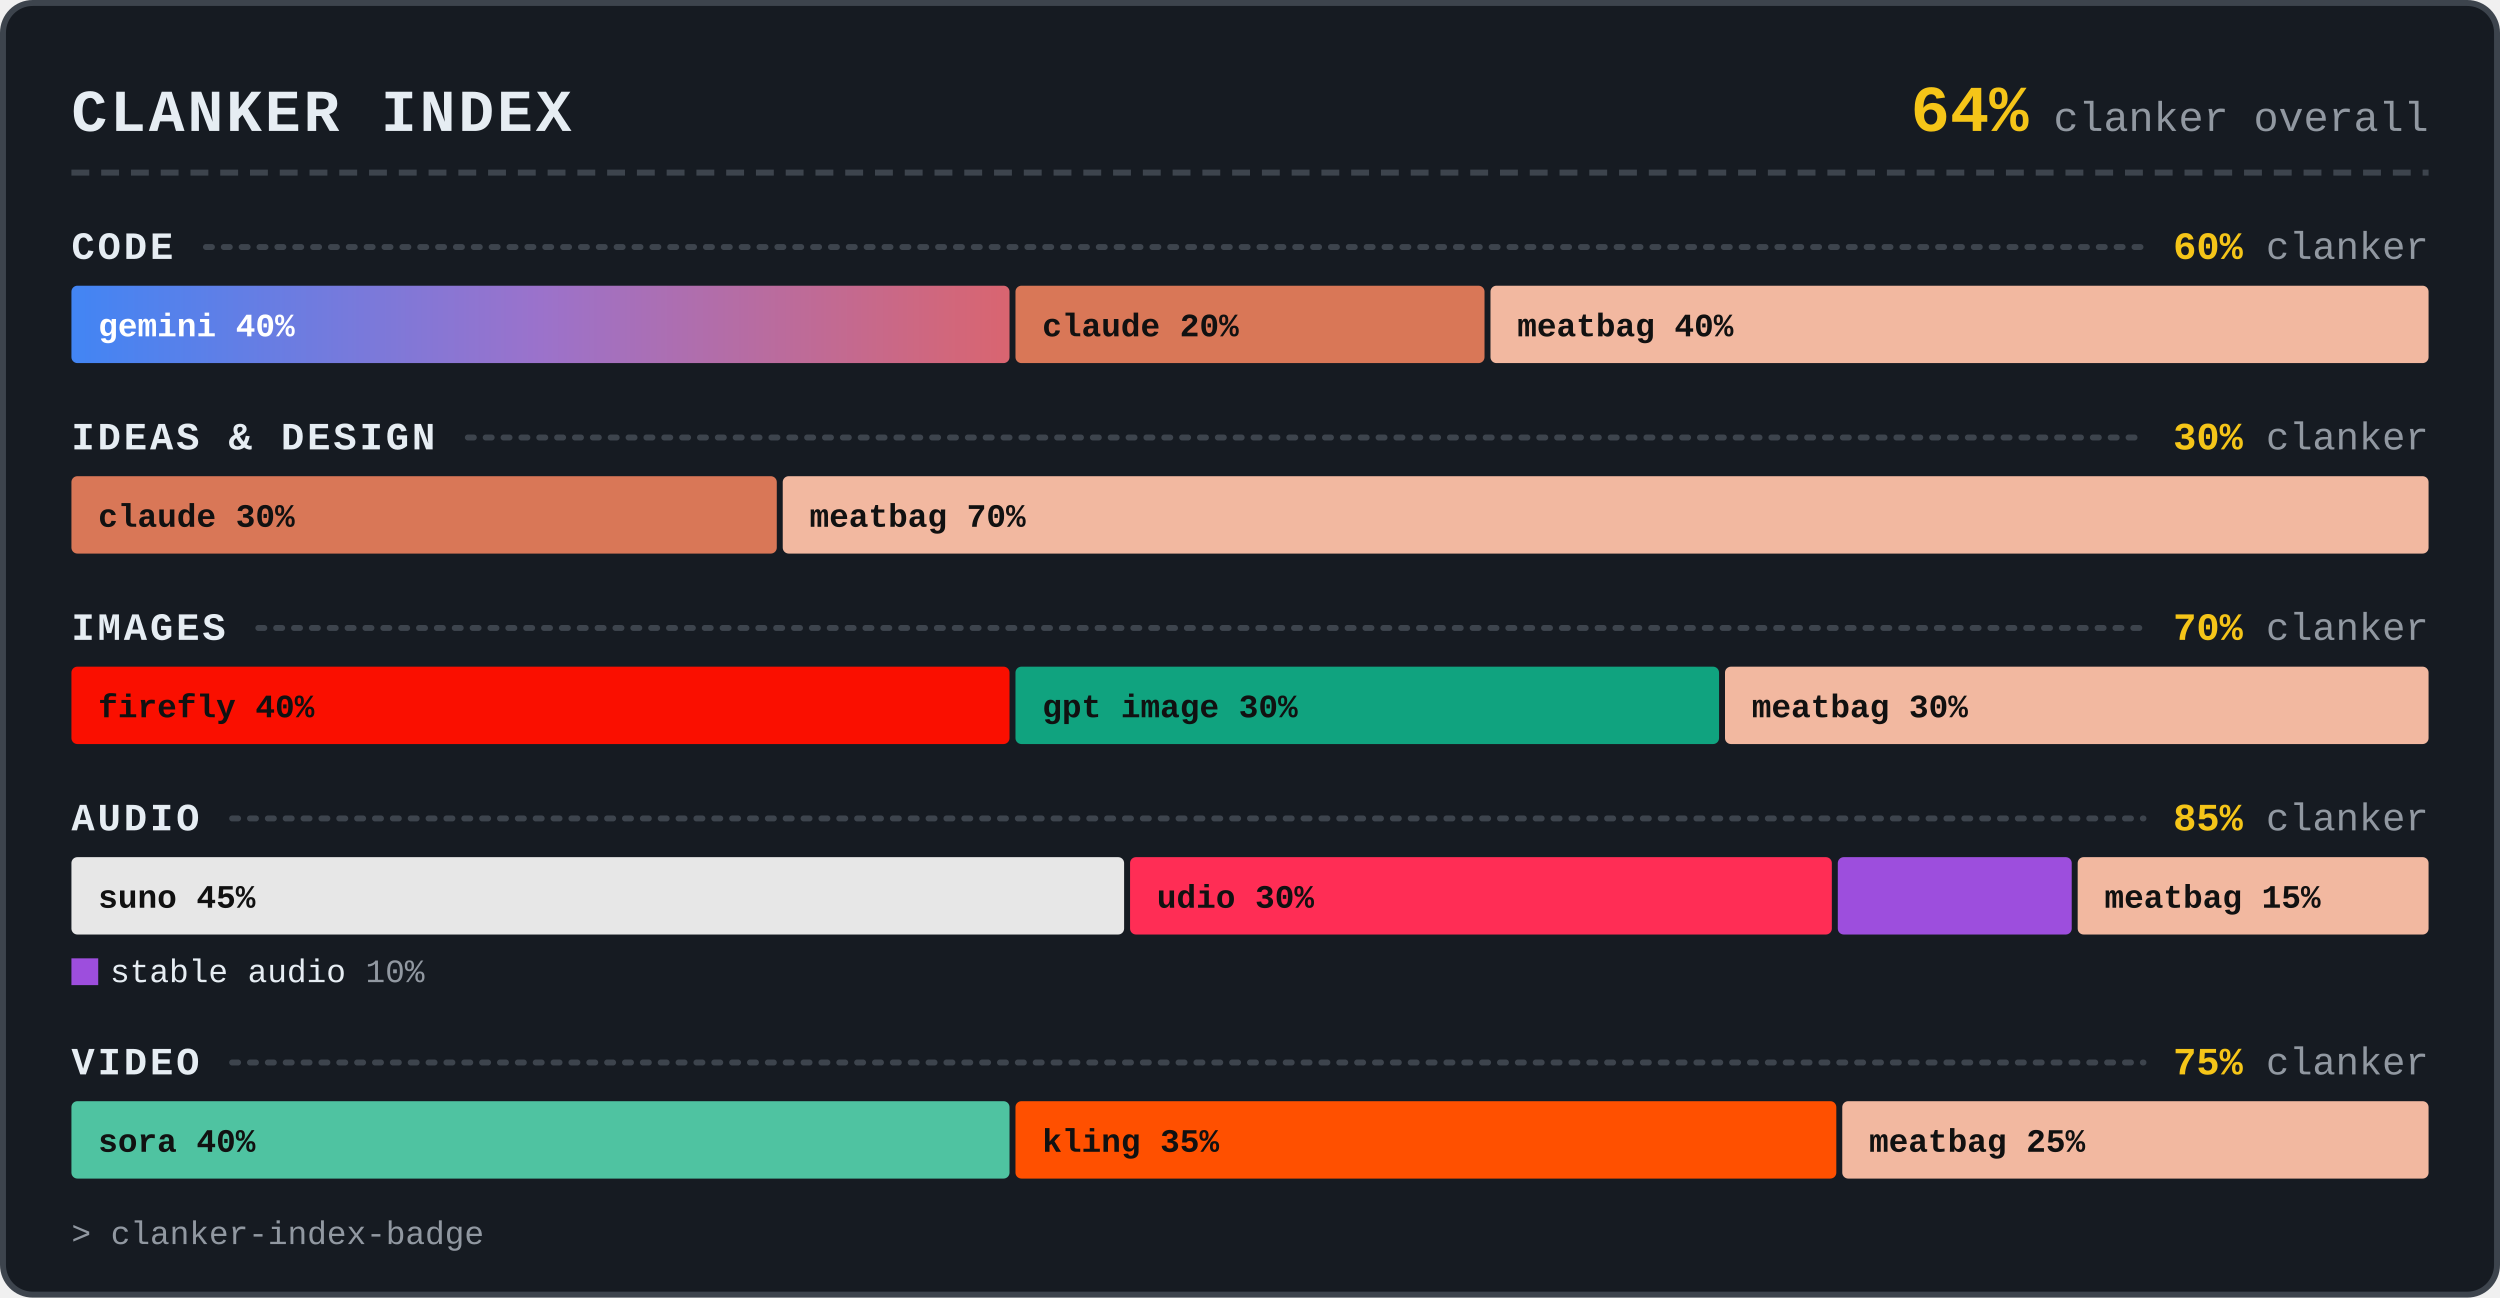
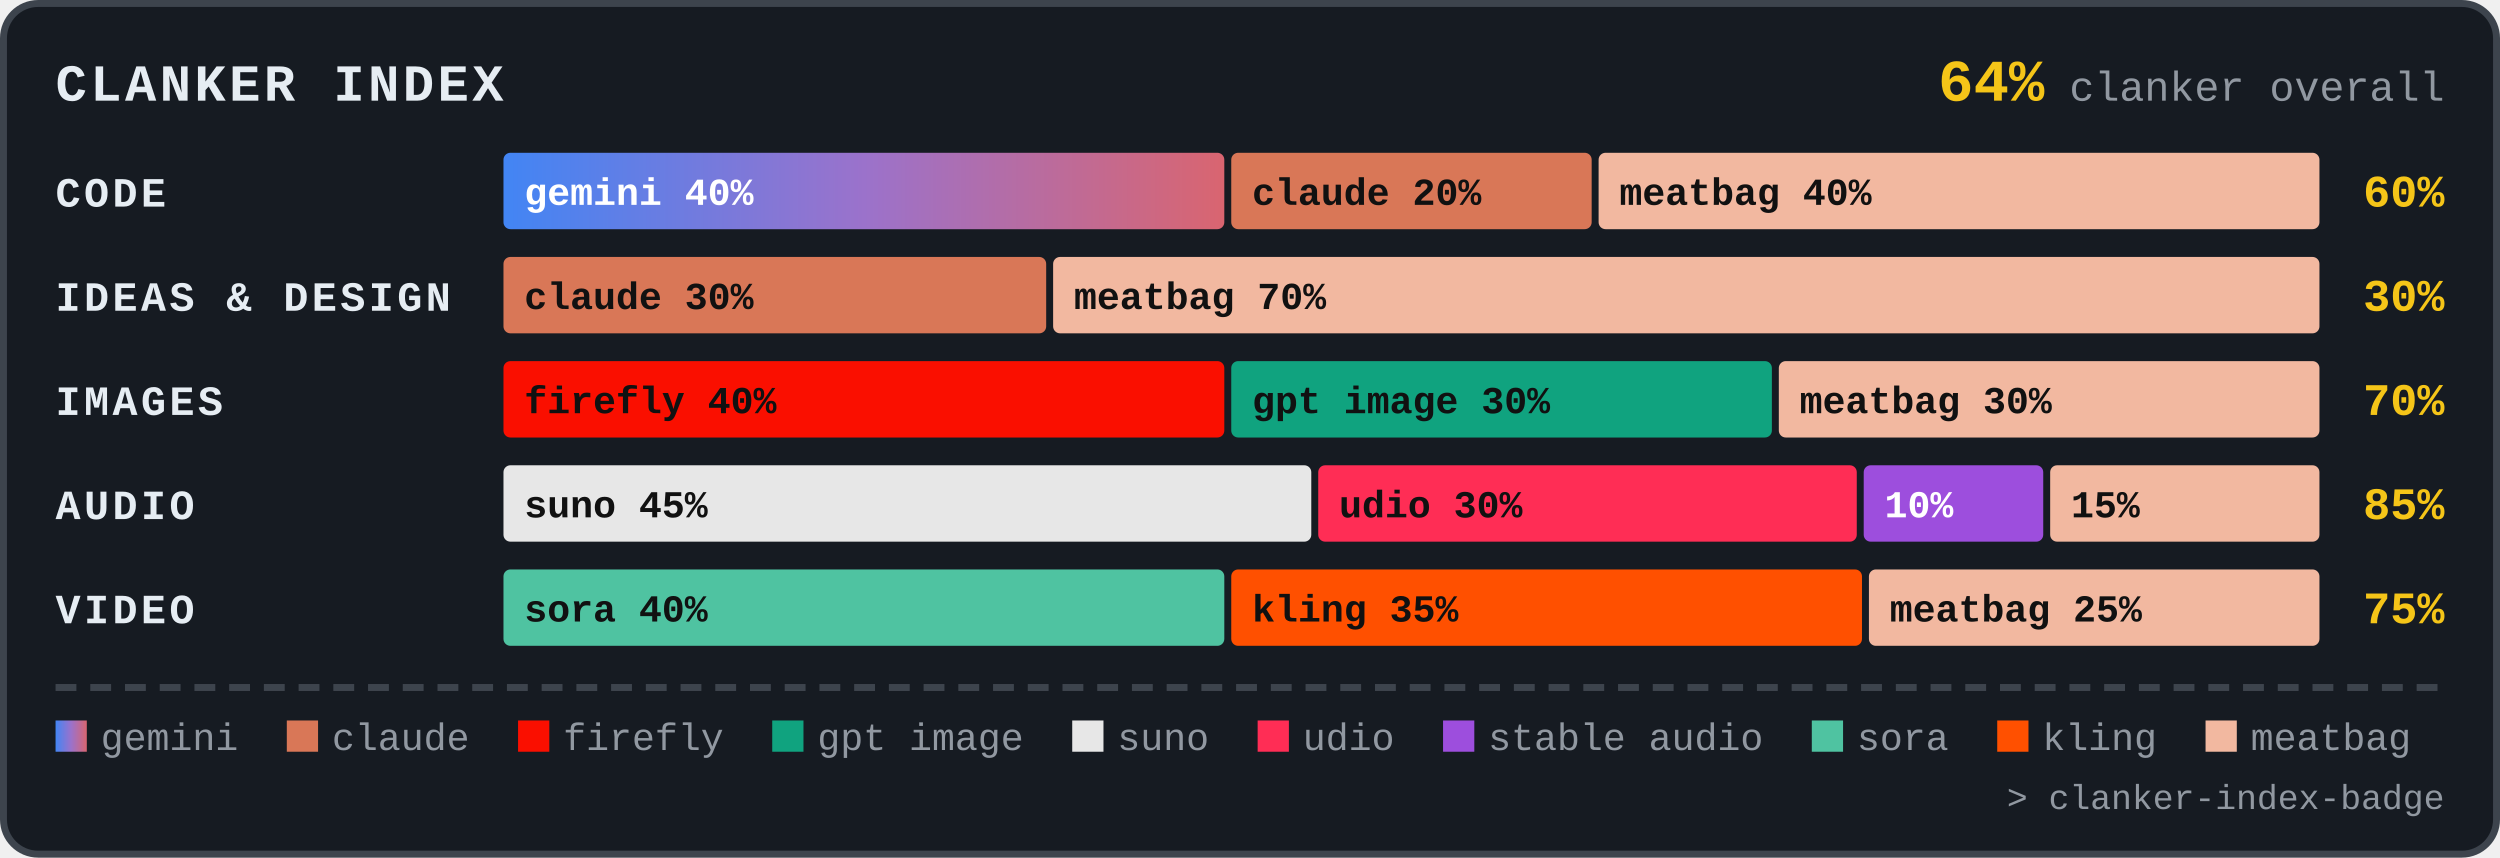
- <svg xmlns="http://www.w3.org/2000/svg" width="840" height="436" viewBox="0 0 840 436" role="img" aria-labelledby="t">
+ <svg xmlns="http://www.w3.org/2000/svg" width="720" height="247" viewBox="0 0 720 247" role="img" aria-labelledby="t">
  <defs>
    <linearGradient id="f0" x1="0" y1="0" x2="1" y2="0">
      <stop offset="0%" stop-color="#4285F4" />
      <stop offset="50%" stop-color="#9B72CB" />
      <stop offset="100%" stop-color="#D96570" />
    </linearGradient>
  </defs>
-   <rect x="1" y="1" width="838" height="434" rx="10" fill="#161b22" stroke="#3d444d" stroke-width="2" />
+   <rect x="1" y="1" width="718" height="245" rx="10" fill="#161b22" stroke="#3d444d" stroke-width="2" />
  <g font-family="ui-monospace, SFMono-Regular, 'SF Mono', Menlo, Consolas, 'Liberation Mono', monospace">
-     <text x="24" y="44" font-size="20" font-weight="800" letter-spacing="1" fill="#e6edf3">CLANKER INDEX</text>
-     <text x="816" y="44" text-anchor="end" font-size="14" fill="#9198a1">
-       <tspan font-size="22" font-weight="800" fill="#F5C518">64%</tspan> clanker overall</text>
-     <line x1="24" y1="58" x2="816" y2="58" stroke="#3d444d" stroke-width="2" stroke-dasharray="6 4" />
-     <text x="24" y="87" font-size="13" font-weight="700" letter-spacing="1" fill="#e6edf3">CODE</text>
-     <line x1="69.2" y1="83" x2="720.2" y2="83" stroke="#3d444d" stroke-width="2" stroke-dasharray="2 4" stroke-linecap="round" />
-     <text x="816" y="87" text-anchor="end" font-size="13" fill="#9198a1">
-       <tspan font-weight="800" fill="#F5C518">60%</tspan> clanker</text>
-     <rect x="24.00" y="96" width="315.20" height="26" rx="2" fill="url(#f0)" />
-     <text x="33.00" y="113" font-size="11" font-weight="700" fill="#ffffff">gemini 40%</text>
-     <rect x="341.20" y="96" width="157.60" height="26" rx="2" fill="#D97757" />
-     <text x="350.20" y="113" font-size="11" font-weight="700" fill="#111111">claude 20%</text>
-     <rect x="500.80" y="96" width="315.20" height="26" rx="2" fill="#F2B8A0" />
-     <text x="509.80" y="113" font-size="11" font-weight="700" fill="#111111">meatbag 40%</text>
-     <text x="24" y="151" font-size="13" font-weight="700" letter-spacing="1" fill="#e6edf3">IDEAS &amp; DESIGN</text>
-     <line x1="157.2" y1="147" x2="720.2" y2="147" stroke="#3d444d" stroke-width="2" stroke-dasharray="2 4" stroke-linecap="round" />
-     <text x="816" y="151" text-anchor="end" font-size="13" fill="#9198a1">
-       <tspan font-weight="800" fill="#F5C518">30%</tspan> clanker</text>
-     <rect x="24.00" y="160" width="237.00" height="26" rx="2" fill="#D97757" />
-     <text x="33.00" y="177" font-size="11" font-weight="700" fill="#111111">claude 30%</text>
-     <rect x="263.00" y="160" width="553.00" height="26" rx="2" fill="#F2B8A0" />
-     <text x="272.00" y="177" font-size="11" font-weight="700" fill="#111111">meatbag 70%</text>
-     <text x="24" y="215" font-size="13" font-weight="700" letter-spacing="1" fill="#e6edf3">IMAGES</text>
-     <line x1="86.8" y1="211" x2="720.2" y2="211" stroke="#3d444d" stroke-width="2" stroke-dasharray="2 4" stroke-linecap="round" />
-     <text x="816" y="215" text-anchor="end" font-size="13" fill="#9198a1">
-       <tspan font-weight="800" fill="#F5C518">70%</tspan> clanker</text>
-     <rect x="24.00" y="224" width="315.20" height="26" rx="2" fill="#FA0F00" />
-     <text x="33.00" y="241" font-size="11" font-weight="700" fill="#111111">firefly 40%</text>
-     <rect x="341.20" y="224" width="236.40" height="26" rx="2" fill="#10A37F" />
-     <text x="350.20" y="241" font-size="11" font-weight="700" fill="#111111">gpt image 30%</text>
-     <rect x="579.60" y="224" width="236.40" height="26" rx="2" fill="#F2B8A0" />
-     <text x="588.60" y="241" font-size="11" font-weight="700" fill="#111111">meatbag 30%</text>
-     <text x="24" y="279" font-size="13" font-weight="700" letter-spacing="1" fill="#e6edf3">AUDIO</text>
-     <line x1="78.0" y1="275" x2="720.2" y2="275" stroke="#3d444d" stroke-width="2" stroke-dasharray="2 4" stroke-linecap="round" />
-     <text x="816" y="279" text-anchor="end" font-size="13" fill="#9198a1">
-       <tspan font-weight="800" fill="#F5C518">85%</tspan> clanker</text>
-     <rect x="24.00" y="288" width="353.70" height="26" rx="2" fill="#E7E7E7" />
-     <text x="33.00" y="305" font-size="11" font-weight="700" fill="#111111">suno 45%</text>
-     <rect x="379.70" y="288" width="235.80" height="26" rx="2" fill="#FF2D55" />
-     <text x="388.70" y="305" font-size="11" font-weight="700" fill="#111111">udio 30%</text>
-     <rect x="617.50" y="288" width="78.60" height="26" rx="2" fill="#9D4EDD" />
-     <rect x="698.10" y="288" width="117.90" height="26" rx="2" fill="#F2B8A0" />
-     <text x="707.10" y="305" font-size="11" font-weight="700" fill="#111111">meatbag 15%</text>
-     <rect x="24" y="322" width="9" height="9" fill="#9D4EDD" />
-     <text x="37" y="330" font-size="11" fill="#9198a1">
-       <tspan fill="#e6edf3">stable audio</tspan> 10%</text>
-     <text x="24" y="361" font-size="13" font-weight="700" letter-spacing="1" fill="#e6edf3">VIDEO</text>
-     <line x1="78.0" y1="357" x2="720.2" y2="357" stroke="#3d444d" stroke-width="2" stroke-dasharray="2 4" stroke-linecap="round" />
-     <text x="816" y="361" text-anchor="end" font-size="13" fill="#9198a1">
-       <tspan font-weight="800" fill="#F5C518">75%</tspan> clanker</text>
-     <rect x="24.00" y="370" width="315.20" height="26" rx="2" fill="#4FC3A1" />
-     <text x="33.00" y="387" font-size="11" font-weight="700" fill="#111111">sora 40%</text>
-     <rect x="341.20" y="370" width="275.80" height="26" rx="2" fill="#FF5000" />
-     <text x="350.20" y="387" font-size="11" font-weight="700" fill="#111111">kling 35%</text>
-     <rect x="619.00" y="370" width="197.00" height="26" rx="2" fill="#F2B8A0" />
-     <text x="628.00" y="387" font-size="11" font-weight="700" fill="#111111">meatbag 25%</text>
-     <text x="24" y="418" font-size="11" fill="#9198a1">&gt; clanker-index-badge</text>
+     <text x="16" y="29" font-size="15" font-weight="800" letter-spacing="1" fill="#e6edf3">CLANKER INDEX</text>
+     <text x="704" y="29" text-anchor="end" font-size="12" fill="#9198a1">
+       <tspan font-size="17" font-weight="800" fill="#F5C518">64%</tspan> clanker overall</text>
+     <text x="16" y="59.5" font-size="12" font-weight="700" letter-spacing="1" fill="#e6edf3">CODE</text>
+     <rect x="145.00" y="44" width="207.60" height="22" rx="2" fill="url(#f0)" />
+     <text x="151.00" y="59" font-size="11" font-weight="700" fill="#ffffff">gemini 40%</text>
+     <rect x="354.60" y="44" width="103.80" height="22" rx="2" fill="#D97757" />
+     <text x="360.60" y="59" font-size="11" font-weight="700" fill="#111111">claude 20%</text>
+     <rect x="460.40" y="44" width="207.60" height="22" rx="2" fill="#F2B8A0" />
+     <text x="466.40" y="59" font-size="11" font-weight="700" fill="#111111">meatbag 40%</text>
+     <text x="704" y="59.5" text-anchor="end" font-size="13" font-weight="800" fill="#F5C518">60%</text>
+     <text x="16" y="89.5" font-size="12" font-weight="700" letter-spacing="1" fill="#e6edf3">IDEAS &amp; DESIGN</text>
+     <rect x="145.00" y="74" width="156.30" height="22" rx="2" fill="#D97757" />
+     <text x="151.00" y="89" font-size="11" font-weight="700" fill="#111111">claude 30%</text>
+     <rect x="303.30" y="74" width="364.70" height="22" rx="2" fill="#F2B8A0" />
+     <text x="309.30" y="89" font-size="11" font-weight="700" fill="#111111">meatbag 70%</text>
+     <text x="704" y="89.5" text-anchor="end" font-size="13" font-weight="800" fill="#F5C518">30%</text>
+     <text x="16" y="119.5" font-size="12" font-weight="700" letter-spacing="1" fill="#e6edf3">IMAGES</text>
+     <rect x="145.00" y="104" width="207.60" height="22" rx="2" fill="#FA0F00" />
+     <text x="151.00" y="119" font-size="11" font-weight="700" fill="#111111">firefly 40%</text>
+     <rect x="354.60" y="104" width="155.70" height="22" rx="2" fill="#10A37F" />
+     <text x="360.60" y="119" font-size="11" font-weight="700" fill="#111111">gpt image 30%</text>
+     <rect x="512.30" y="104" width="155.70" height="22" rx="2" fill="#F2B8A0" />
+     <text x="518.30" y="119" font-size="11" font-weight="700" fill="#111111">meatbag 30%</text>
+     <text x="704" y="119.5" text-anchor="end" font-size="13" font-weight="800" fill="#F5C518">70%</text>
+     <text x="16" y="149.5" font-size="12" font-weight="700" letter-spacing="1" fill="#e6edf3">AUDIO</text>
+     <rect x="145.00" y="134" width="232.65" height="22" rx="2" fill="#E7E7E7" />
+     <text x="151.00" y="149" font-size="11" font-weight="700" fill="#111111">suno 45%</text>
+     <rect x="379.65" y="134" width="155.10" height="22" rx="2" fill="#FF2D55" />
+     <text x="385.65" y="149" font-size="11" font-weight="700" fill="#111111">udio 30%</text>
+     <rect x="536.75" y="134" width="51.70" height="22" rx="2" fill="#9D4EDD" />
+     <text x="542.75" y="149" font-size="11" font-weight="700" fill="#ffffff">10%</text>
+     <rect x="590.45" y="134" width="77.55" height="22" rx="2" fill="#F2B8A0" />
+     <text x="596.45" y="149" font-size="11" font-weight="700" fill="#111111">15%</text>
+     <text x="704" y="149.5" text-anchor="end" font-size="13" font-weight="800" fill="#F5C518">85%</text>
+     <text x="16" y="179.5" font-size="12" font-weight="700" letter-spacing="1" fill="#e6edf3">VIDEO</text>
+     <rect x="145.00" y="164" width="207.60" height="22" rx="2" fill="#4FC3A1" />
+     <text x="151.00" y="179" font-size="11" font-weight="700" fill="#111111">sora 40%</text>
+     <rect x="354.60" y="164" width="181.65" height="22" rx="2" fill="#FF5000" />
+     <text x="360.60" y="179" font-size="11" font-weight="700" fill="#111111">kling 35%</text>
+     <rect x="538.25" y="164" width="129.75" height="22" rx="2" fill="#F2B8A0" />
+     <text x="544.25" y="179" font-size="11" font-weight="700" fill="#111111">meatbag 25%</text>
+     <text x="704" y="179.5" text-anchor="end" font-size="13" font-weight="800" fill="#F5C518">75%</text>
+     <line x1="16" y1="198" x2="704" y2="198" stroke="#3d444d" stroke-width="2" stroke-dasharray="6 4" />
+     <rect x="16" y="207.5" width="9" height="9" rx="0" fill="url(#f0)" />
+     <text x="29" y="216" font-size="11" fill="#9198a1">gemini</text>
+     <rect x="82.6" y="207.5" width="9" height="9" rx="0" fill="#D97757" />
+     <text x="95.6" y="216" font-size="11" fill="#9198a1">claude</text>
+     <rect x="149.2" y="207.5" width="9" height="9" rx="0" fill="#FA0F00" />
+     <text x="162.2" y="216" font-size="11" fill="#9198a1">firefly</text>
+     <rect x="222.4" y="207.5" width="9" height="9" rx="0" fill="#10A37F" />
+     <text x="235.4" y="216" font-size="11" fill="#9198a1">gpt image</text>
+     <rect x="308.8" y="207.5" width="9" height="9" rx="0" fill="#E7E7E7" />
+     <text x="321.8" y="216" font-size="11" fill="#9198a1">suno</text>
+     <rect x="362.2" y="207.5" width="9" height="9" rx="0" fill="#FF2D55" />
+     <text x="375.2" y="216" font-size="11" fill="#9198a1">udio</text>
+     <rect x="415.6" y="207.5" width="9" height="9" rx="0" fill="#9D4EDD" />
+     <text x="428.6" y="216" font-size="11" fill="#9198a1">stable audio</text>
+     <rect x="521.8" y="207.5" width="9" height="9" rx="0" fill="#4FC3A1" />
+     <text x="534.8" y="216" font-size="11" fill="#9198a1">sora</text>
+     <rect x="575.2" y="207.5" width="9" height="9" rx="0" fill="#FF5000" />
+     <text x="588.2" y="216" font-size="11" fill="#9198a1">kling</text>
+     <rect x="635.2" y="207.5" width="9" height="9" rx="0" fill="#F2B8A0" />
+     <text x="648.2" y="216" font-size="11" fill="#9198a1">meatbag</text>
+     <text x="704" y="233" text-anchor="end" font-size="10" fill="#9198a1">&gt; clanker-index-badge</text>
  </g>
</svg>
